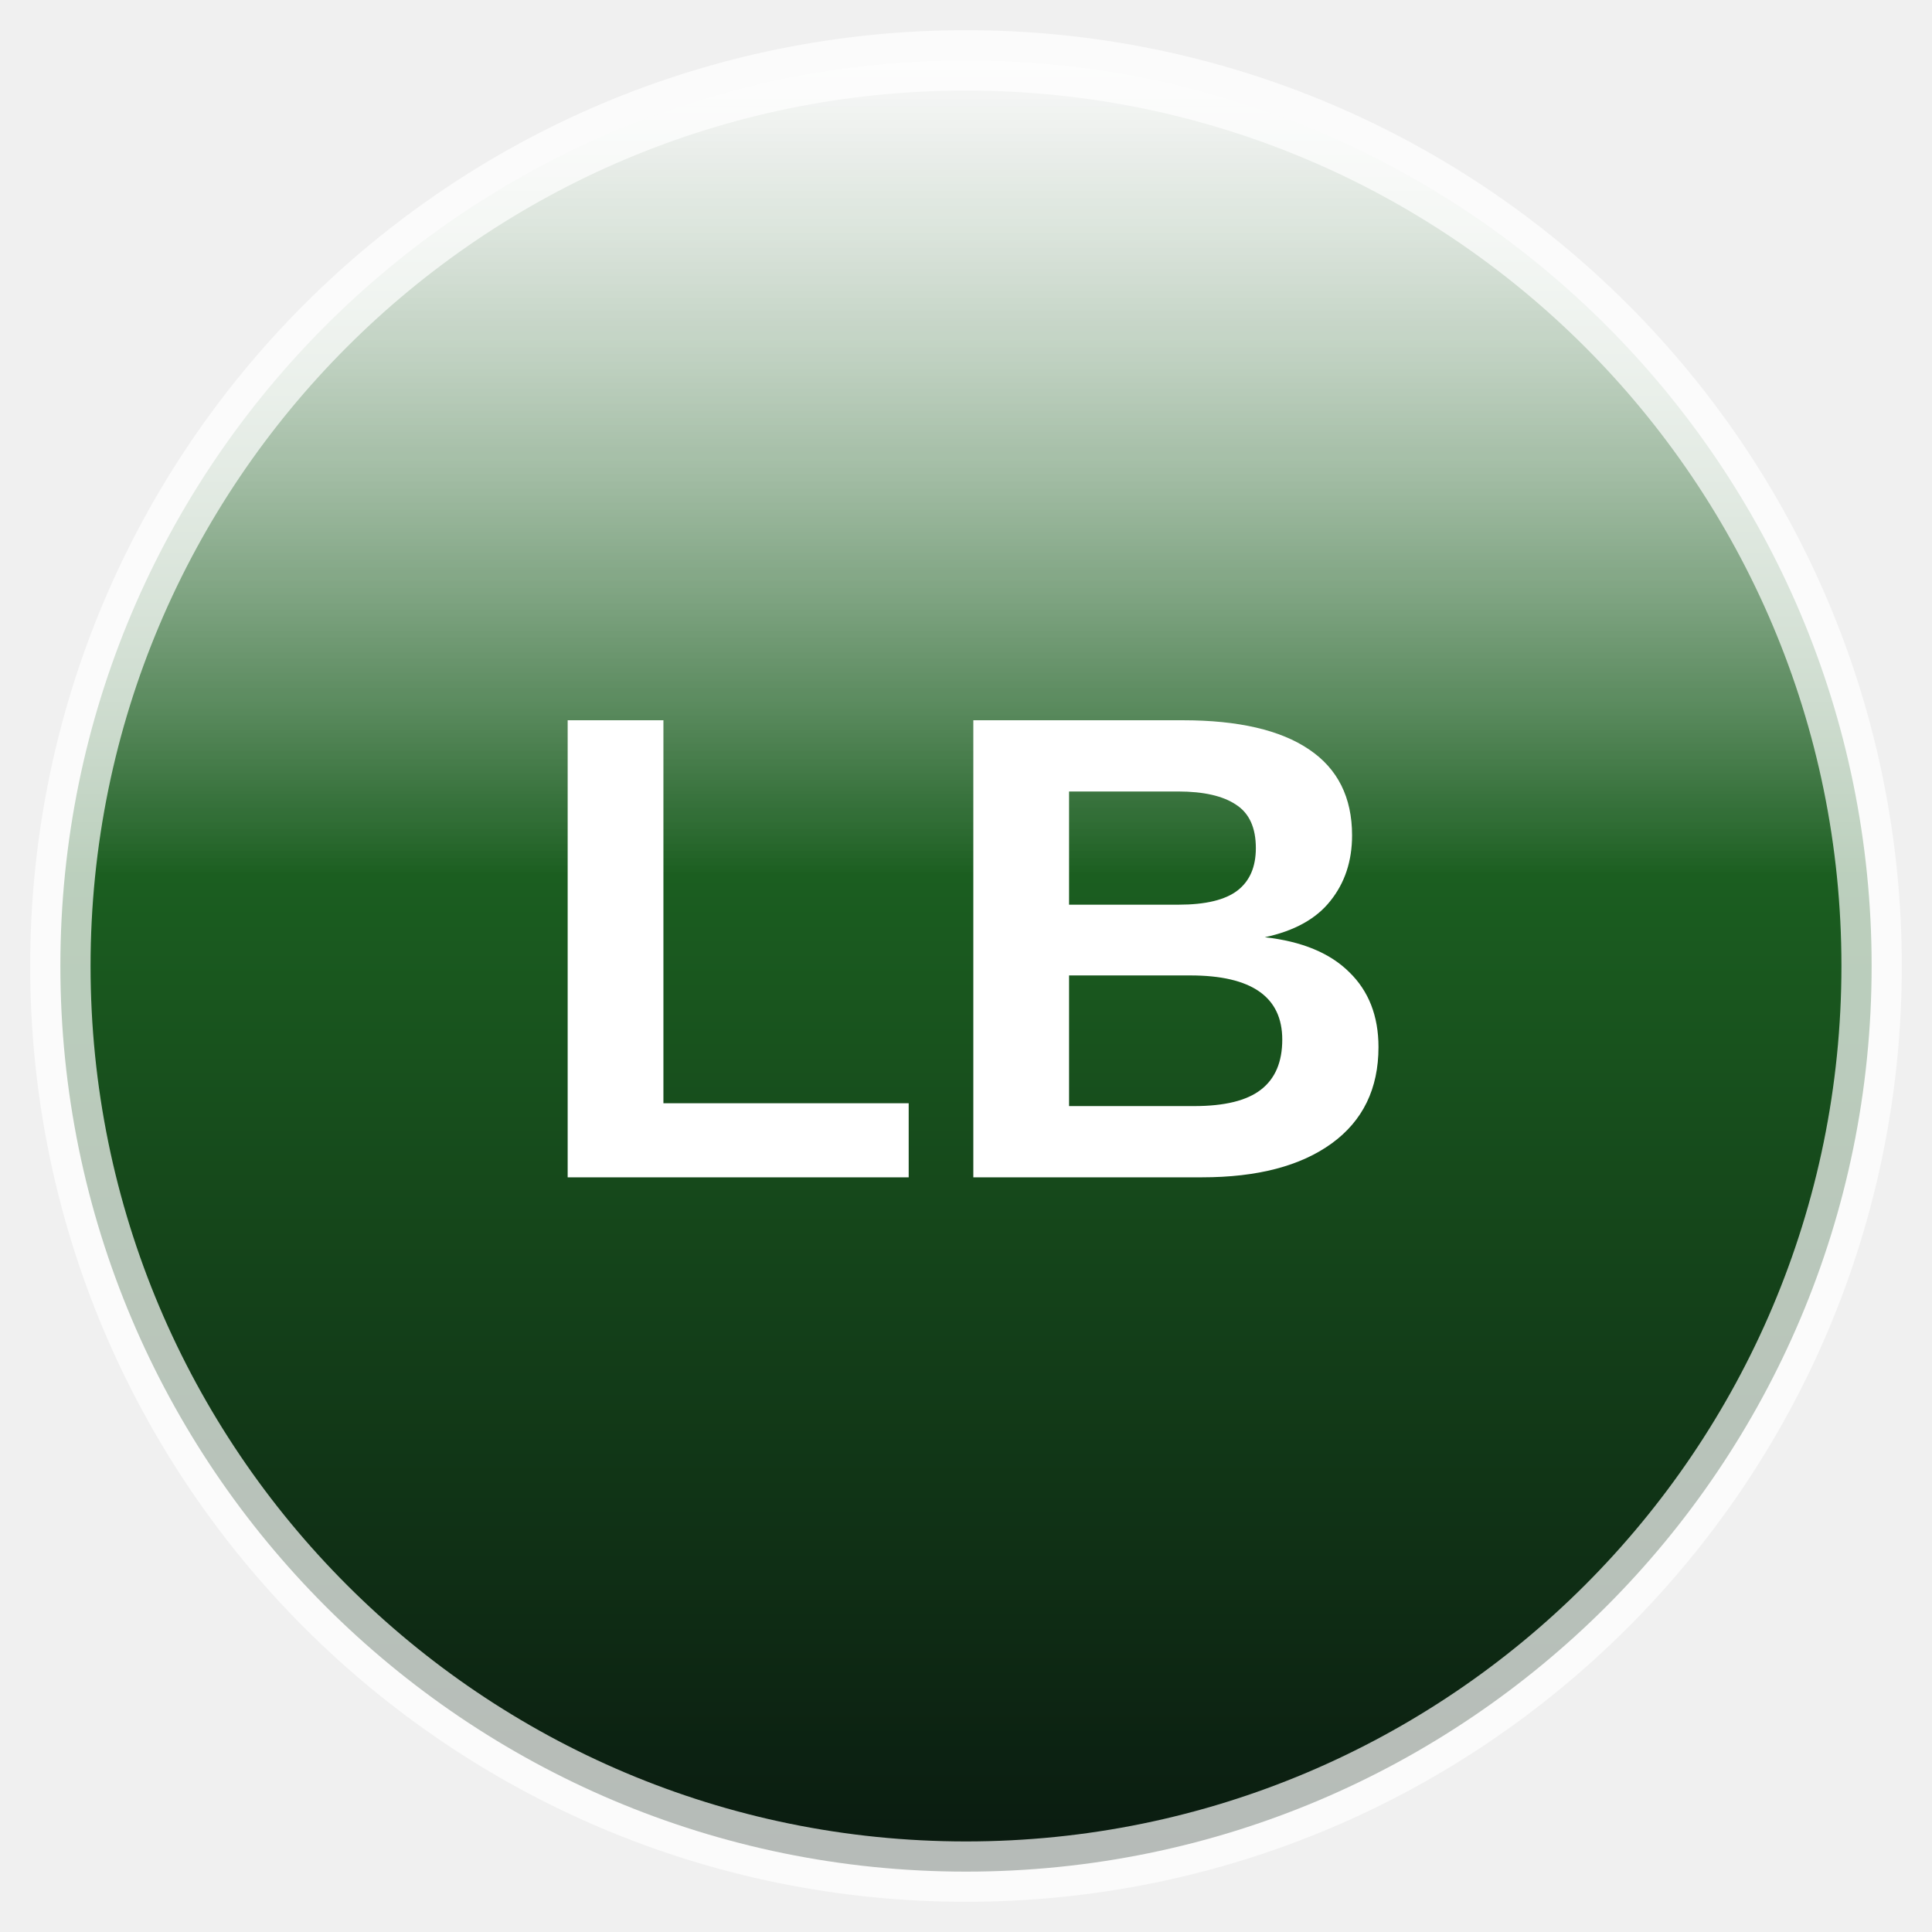
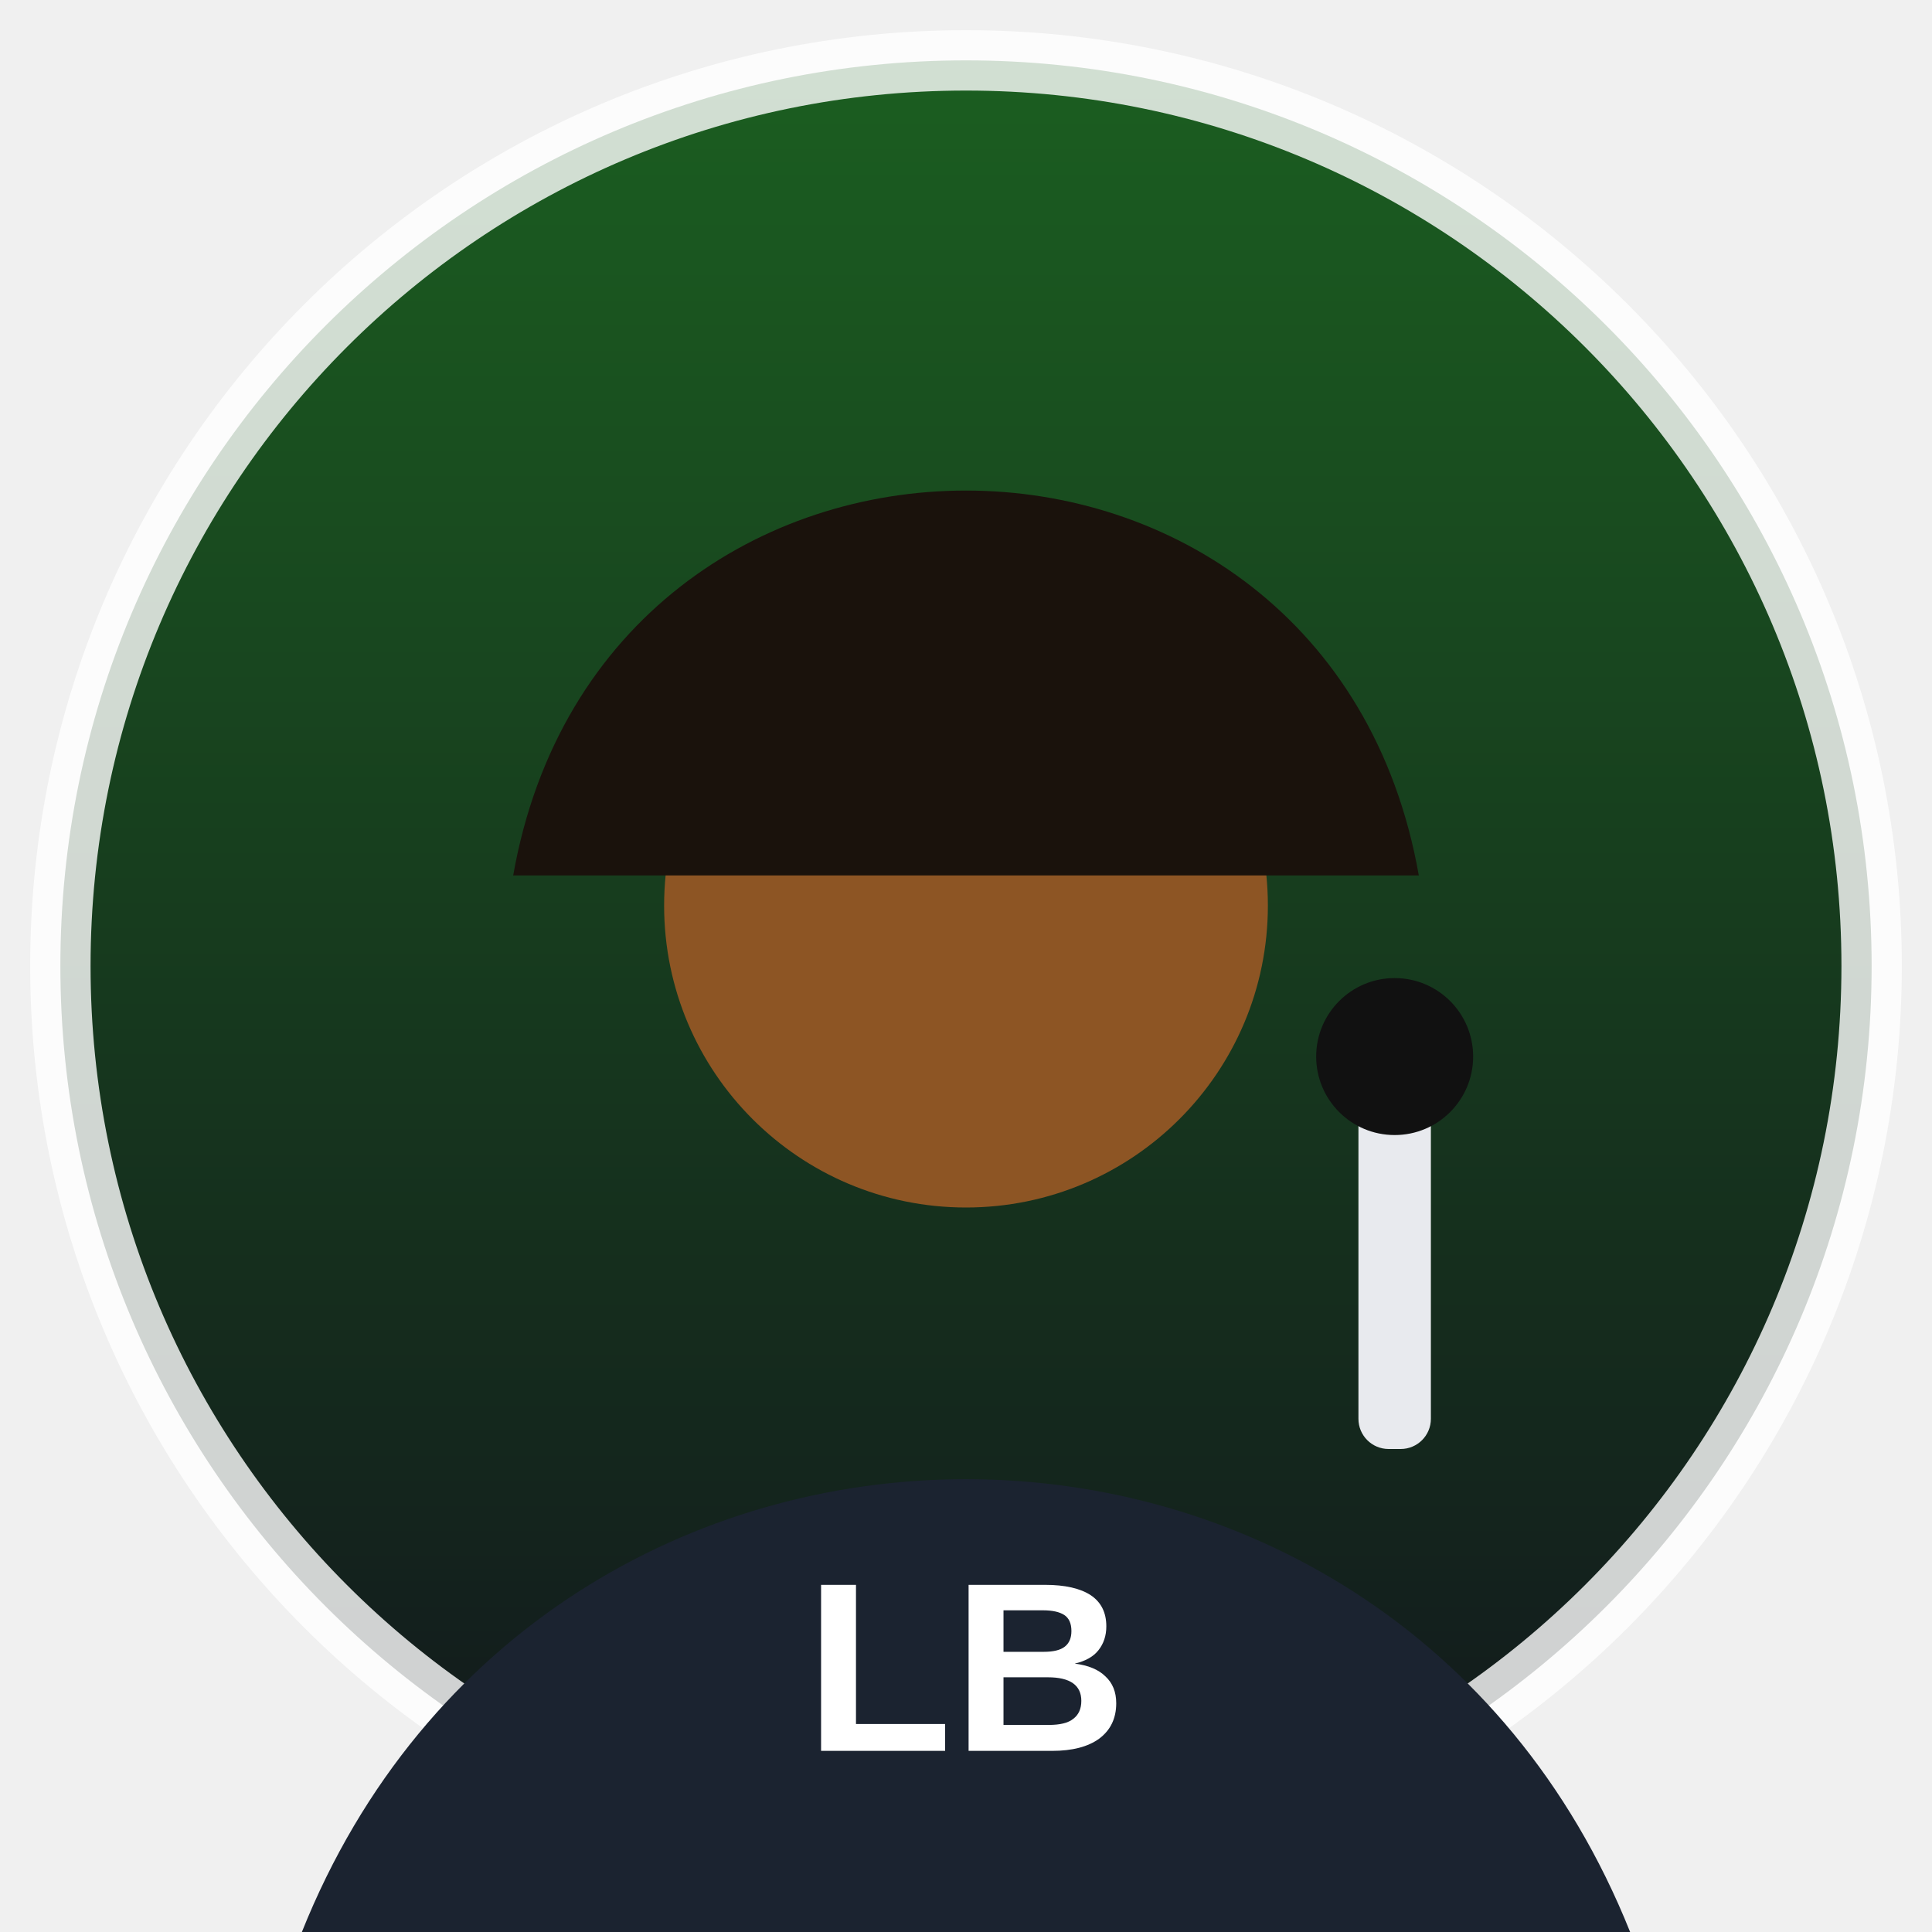
<svg xmlns="http://www.w3.org/2000/svg" viewBox="0 0 64 64">
  <defs>
-     <linearGradient id="gleonardo-burgueno" x1="0" y1="0" x2="0" y2="1">
-       <stop offset="0" stop-color="#ffffff" stop-opacity=".55" />
-       <stop offset="0.45" stop-color="#1b5e20" />
-       <stop offset="1" stop-color="#0a1a10" />
+     <linearGradient id="avaleonardoburgueno" x1="0" y1="0" x2="0" y2="1">
+       <stop offset="0" stop-color="#1b5e20" />
+       <stop offset="1" stop-color="#12161c" />
    </linearGradient>
  </defs>
-   <circle cx="32" cy="32" r="30" fill="url(#gleonardo-burgueno)" stroke="rgba(255,255,255,.7)" stroke-width="2" />
-   <text x="32" y="39" text-anchor="middle" font-family="Arial,Helvetica,sans-serif" font-weight="800" font-size="22" fill="#fff">LB</text>
+   <circle cx="32" cy="32" r="30" fill="url(#avaleonardoburgueno)" stroke="rgba(255,255,255,.8)" stroke-width="2" />
+   <path d="M10 64 C18 44 46 44 54 64" fill="#1b2330" />
+   <circle cx="32" cy="30" r="10" fill="#8d5524" />
+   <path d="M17 29 C20 12 44 12 47 29" fill="#1a120c" />
+   <rect x="45" y="36" width="2.4" height="12" rx="1" fill="#e8eaee" />
+   <circle cx="46.2" cy="35" r="2.6" fill="#111" />
+   <text x="32" y="58" text-anchor="middle" font-family="Arial,Helvetica,sans-serif" font-weight="800" font-size="8" fill="#fff">LB</text>
</svg>
